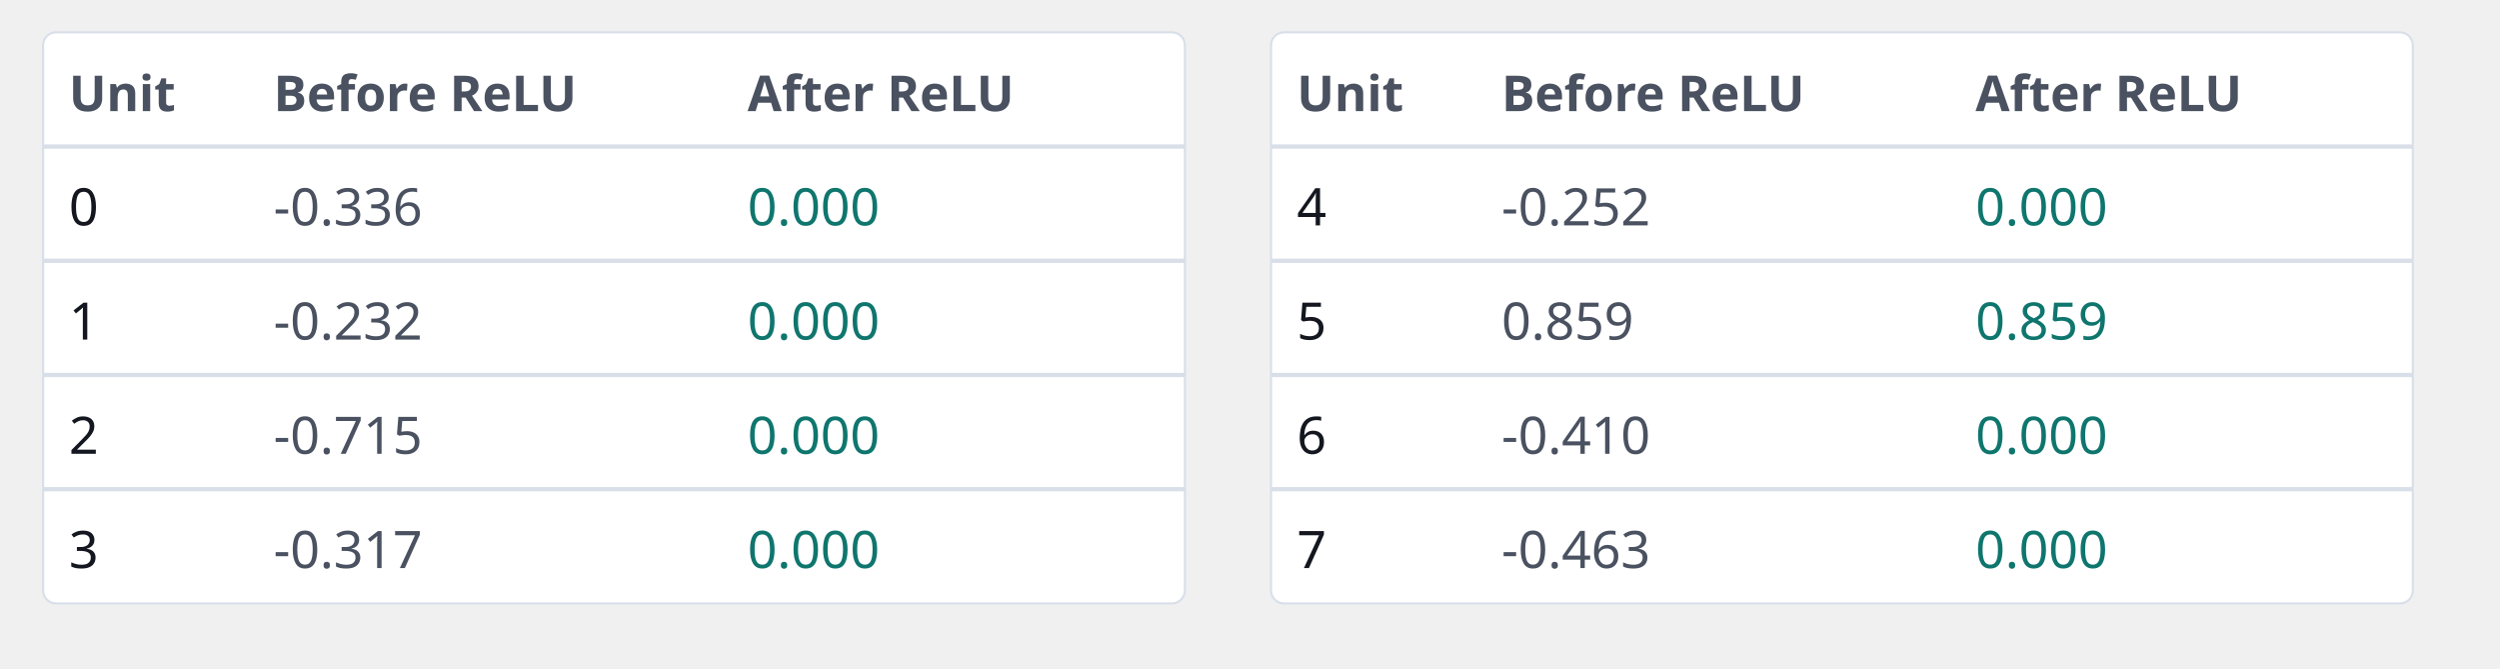
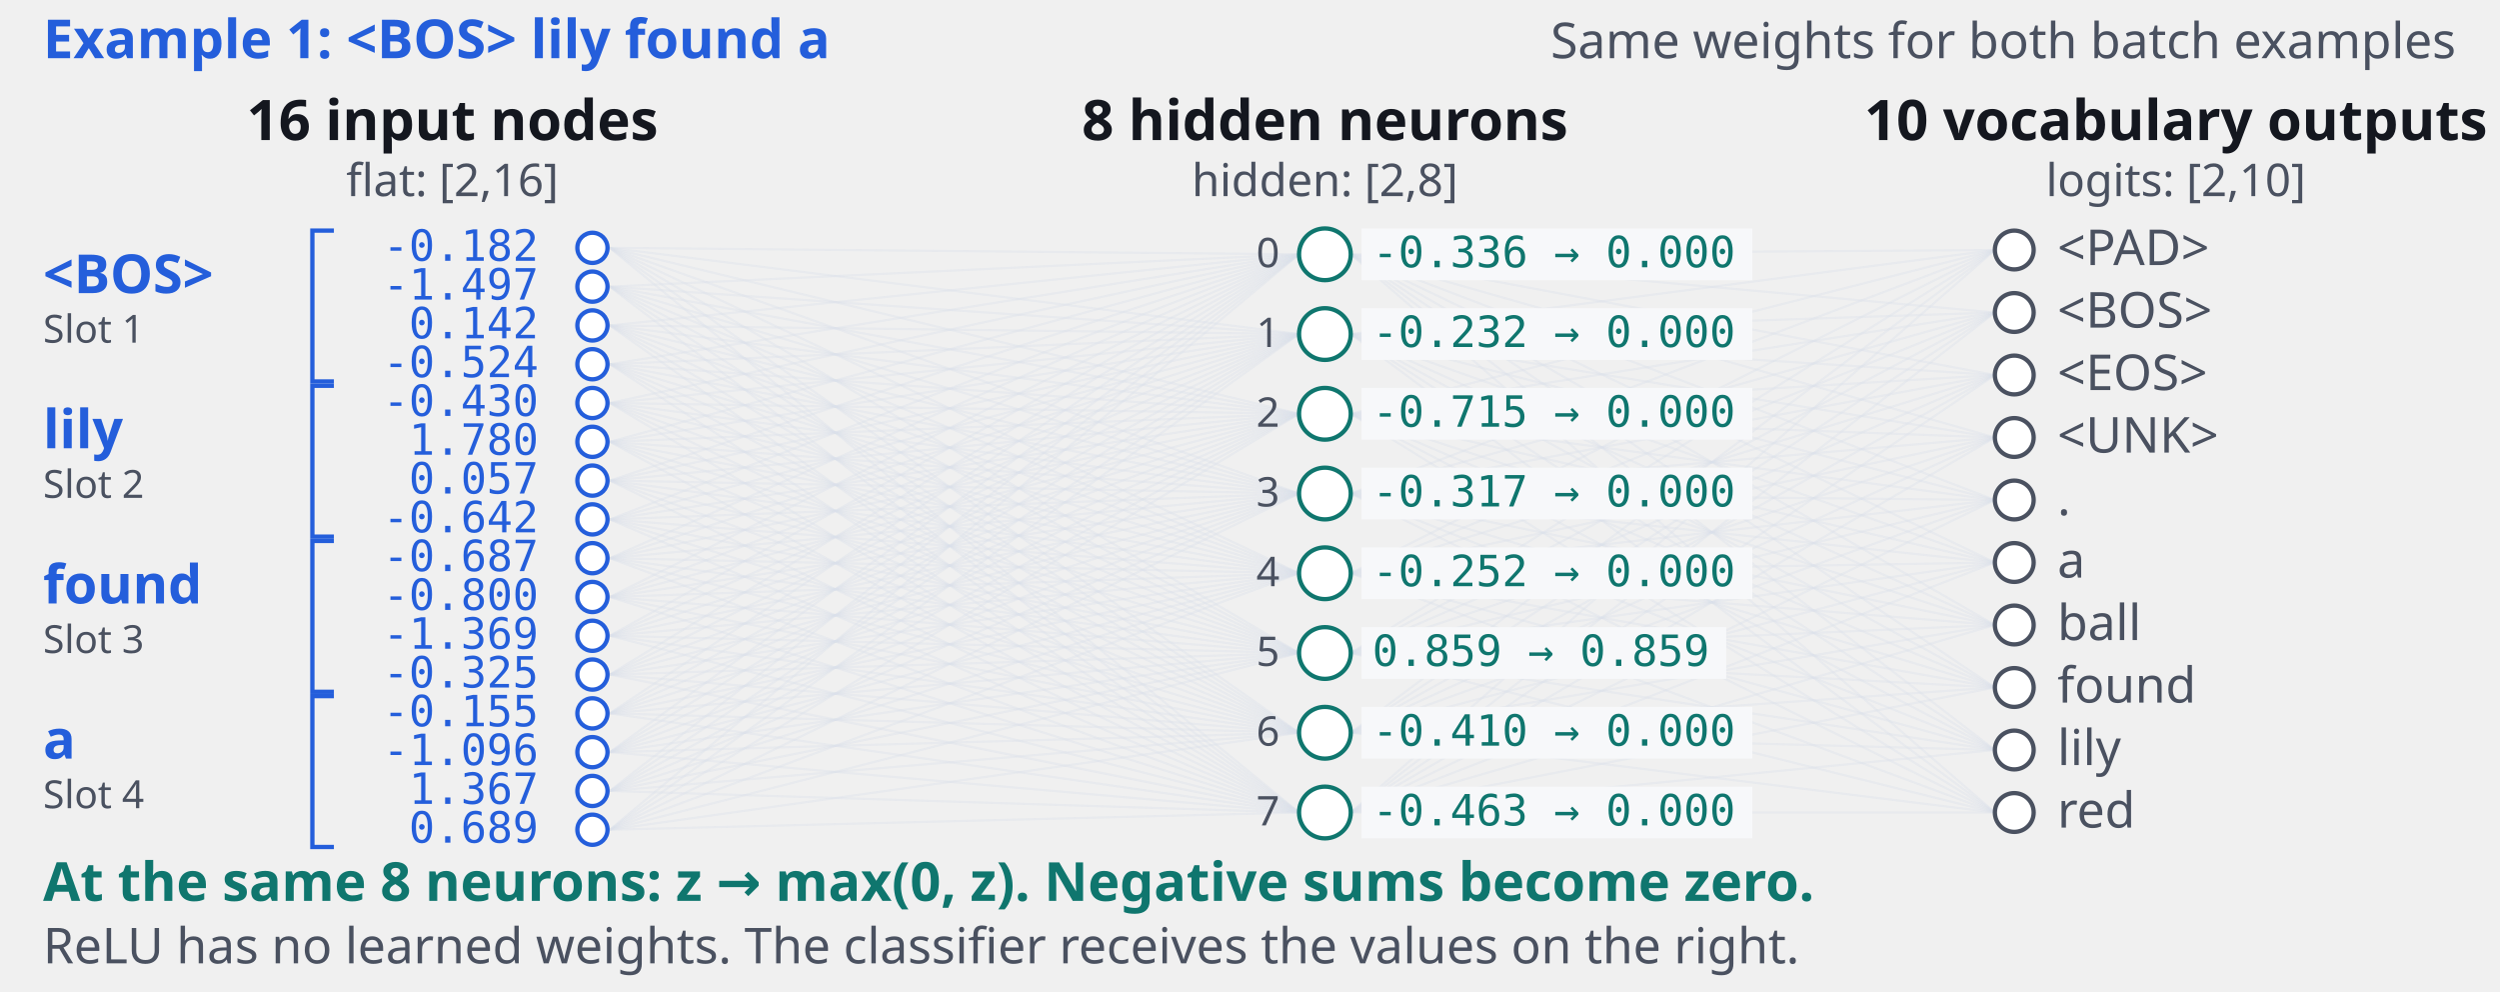
- <svg xmlns="http://www.w3.org/2000/svg" viewBox="0 0 1160 310" role="img" aria-label="ReLU keeps positive activations" style="font-family:Avenir Next,Segoe UI,sans-serif;background:#F7F8FA">
-   <rect x="20" y="15" width="530" height="265" rx="6" fill="#fff" stroke="#D9DFE9" />
-   <text x="32" y="51.57" fill="#4A5160" font-size="23" font-weight="600" text-anchor="start">Unit</text>
-   <text x="127" y="51.57" fill="#4A5160" font-size="23" font-weight="600" text-anchor="start">Before ReLU</text>
-   <text x="347" y="51.57" fill="#4A5160" font-size="23" font-weight="600" text-anchor="start">After ReLU</text>
-   <path d="M20 68 L550 68" fill="none" stroke="#D9DFE9" stroke-width="2" />
-   <text x="32" y="104.57" fill="#14171F" font-size="24" font-weight="500" text-anchor="start">0</text>
-   <text x="127" y="104.57" fill="#4A5160" font-size="24" font-weight="500" text-anchor="start">-0.336</text>
-   <text x="347" y="104.57" fill="#0F766E" font-size="24" font-weight="500" text-anchor="start">0.000</text>
-   <path d="M20 121 L550 121" fill="none" stroke="#D9DFE9" stroke-width="2" />
-   <text x="32" y="157.57" fill="#14171F" font-size="24" font-weight="500" text-anchor="start">1</text>
-   <text x="127" y="157.57" fill="#4A5160" font-size="24" font-weight="500" text-anchor="start">-0.232</text>
-   <text x="347" y="157.57" fill="#0F766E" font-size="24" font-weight="500" text-anchor="start">0.000</text>
-   <path d="M20 174 L550 174" fill="none" stroke="#D9DFE9" stroke-width="2" />
-   <text x="32" y="210.57" fill="#14171F" font-size="24" font-weight="500" text-anchor="start">2</text>
-   <text x="127" y="210.57" fill="#4A5160" font-size="24" font-weight="500" text-anchor="start">-0.715</text>
-   <text x="347" y="210.57" fill="#0F766E" font-size="24" font-weight="500" text-anchor="start">0.000</text>
-   <path d="M20 227 L550 227" fill="none" stroke="#D9DFE9" stroke-width="2" />
-   <text x="32" y="263.57" fill="#14171F" font-size="24" font-weight="500" text-anchor="start">3</text>
-   <text x="127" y="263.57" fill="#4A5160" font-size="24" font-weight="500" text-anchor="start">-0.317</text>
-   <text x="347" y="263.57" fill="#0F766E" font-size="24" font-weight="500" text-anchor="start">0.000</text>
-   <rect x="590" y="15" width="530" height="265" rx="6" fill="#fff" stroke="#D9DFE9" />
-   <text x="602" y="51.57" fill="#4A5160" font-size="23" font-weight="600" text-anchor="start">Unit</text>
-   <text x="697" y="51.57" fill="#4A5160" font-size="23" font-weight="600" text-anchor="start">Before ReLU</text>
-   <text x="917" y="51.57" fill="#4A5160" font-size="23" font-weight="600" text-anchor="start">After ReLU</text>
-   <path d="M590 68 L1120 68" fill="none" stroke="#D9DFE9" stroke-width="2" />
-   <text x="602" y="104.57" fill="#14171F" font-size="24" font-weight="500" text-anchor="start">4</text>
-   <text x="697" y="104.57" fill="#4A5160" font-size="24" font-weight="500" text-anchor="start">-0.252</text>
-   <text x="917" y="104.57" fill="#0F766E" font-size="24" font-weight="500" text-anchor="start">0.000</text>
-   <path d="M590 121 L1120 121" fill="none" stroke="#D9DFE9" stroke-width="2" />
-   <text x="602" y="157.57" fill="#14171F" font-size="24" font-weight="500" text-anchor="start">5</text>
-   <text x="697" y="157.57" fill="#4A5160" font-size="24" font-weight="500" text-anchor="start">0.859</text>
-   <text x="917" y="157.57" fill="#0F766E" font-size="24" font-weight="500" text-anchor="start">0.859</text>
-   <path d="M590 174 L1120 174" fill="none" stroke="#D9DFE9" stroke-width="2" />
-   <text x="602" y="210.57" fill="#14171F" font-size="24" font-weight="500" text-anchor="start">6</text>
-   <text x="697" y="210.57" fill="#4A5160" font-size="24" font-weight="500" text-anchor="start">-0.410</text>
-   <text x="917" y="210.57" fill="#0F766E" font-size="24" font-weight="500" text-anchor="start">0.000</text>
-   <path d="M590 227 L1120 227" fill="none" stroke="#D9DFE9" stroke-width="2" />
-   <text x="602" y="263.57" fill="#14171F" font-size="24" font-weight="500" text-anchor="start">7</text>
-   <text x="697" y="263.57" fill="#4A5160" font-size="24" font-weight="500" text-anchor="start">-0.463</text>
-   <text x="917" y="263.57" fill="#0F766E" font-size="24" font-weight="500" text-anchor="start">0.000</text>
+ <svg xmlns="http://www.w3.org/2000/svg" viewBox="0 0 1160 460" role="img" data-mlp-network="relu" data-example="1" aria-label="ReLU keeps positive activations" style="font-family:Avenir Next,Segoe UI,sans-serif;background:#F7F8FA">
+   <text x="20" y="27" fill="#245EDB" font-size="25" font-weight="600" text-anchor="start">Example 1: &lt;BOS&gt; lily found a</text>
+   <text x="1140" y="27" fill="#4A5160" font-size="23" font-weight="500" text-anchor="end">Same weights for both batch examples</text>
+   <text x="210" y="65" fill="#14171F" font-size="26" font-weight="600" text-anchor="middle">16 input nodes</text>
+   <text x="210" y="91" fill="#4A5160" font-size="21" font-weight="500" text-anchor="middle">flat: [2,16]</text>
+   <text x="615" y="65" fill="#14171F" font-size="26" font-weight="600" text-anchor="middle">8 hidden neurons</text>
+   <text x="615" y="91" fill="#4A5160" font-size="21" font-weight="500" text-anchor="middle">hidden: [2,8]</text>
+   <text x="1010" y="65" fill="#14171F" font-size="26" font-weight="600" text-anchor="middle">10 vocabulary outputs</text>
+   <text x="1010" y="91" fill="#4A5160" font-size="21" font-weight="500" text-anchor="middle">logits: [2,10]</text>
+   <line class="network-edge" data-matrix="W1" data-input="0" data-hidden="0" x1="283" y1="115" x2="603" y2="118" stroke="#D9DFE9" stroke-width="1" opacity="0.38" />
+   <line class="network-edge" data-matrix="W1" data-input="0" data-hidden="1" x1="283" y1="115" x2="603" y2="155" stroke="#D9DFE9" stroke-width="1" opacity="0.38" />
+   <line class="network-edge" data-matrix="W1" data-input="0" data-hidden="2" x1="283" y1="115" x2="603" y2="192" stroke="#D9DFE9" stroke-width="1" opacity="0.38" />
+   <line class="network-edge" data-matrix="W1" data-input="0" data-hidden="3" x1="283" y1="115" x2="603" y2="229" stroke="#D9DFE9" stroke-width="1" opacity="0.38" />
+   <line class="network-edge" data-matrix="W1" data-input="0" data-hidden="4" x1="283" y1="115" x2="603" y2="266" stroke="#D9DFE9" stroke-width="1" opacity="0.38" />
+   <line class="network-edge" data-matrix="W1" data-input="0" data-hidden="5" x1="283" y1="115" x2="603" y2="303" stroke="#D9DFE9" stroke-width="1" opacity="0.38" />
+   <line class="network-edge" data-matrix="W1" data-input="0" data-hidden="6" x1="283" y1="115" x2="603" y2="340" stroke="#D9DFE9" stroke-width="1" opacity="0.38" />
+   <line class="network-edge" data-matrix="W1" data-input="0" data-hidden="7" x1="283" y1="115" x2="603" y2="377" stroke="#D9DFE9" stroke-width="1" opacity="0.38" />
+   <line class="network-edge" data-matrix="W1" data-input="1" data-hidden="0" x1="283" y1="133" x2="603" y2="118" stroke="#D9DFE9" stroke-width="1" opacity="0.38" />
+   <line class="network-edge" data-matrix="W1" data-input="1" data-hidden="1" x1="283" y1="133" x2="603" y2="155" stroke="#D9DFE9" stroke-width="1" opacity="0.38" />
+   <line class="network-edge" data-matrix="W1" data-input="1" data-hidden="2" x1="283" y1="133" x2="603" y2="192" stroke="#D9DFE9" stroke-width="1" opacity="0.38" />
+   <line class="network-edge" data-matrix="W1" data-input="1" data-hidden="3" x1="283" y1="133" x2="603" y2="229" stroke="#D9DFE9" stroke-width="1" opacity="0.38" />
+   <line class="network-edge" data-matrix="W1" data-input="1" data-hidden="4" x1="283" y1="133" x2="603" y2="266" stroke="#D9DFE9" stroke-width="1" opacity="0.38" />
+   <line class="network-edge" data-matrix="W1" data-input="1" data-hidden="5" x1="283" y1="133" x2="603" y2="303" stroke="#D9DFE9" stroke-width="1" opacity="0.38" />
+   <line class="network-edge" data-matrix="W1" data-input="1" data-hidden="6" x1="283" y1="133" x2="603" y2="340" stroke="#D9DFE9" stroke-width="1" opacity="0.38" />
+   <line class="network-edge" data-matrix="W1" data-input="1" data-hidden="7" x1="283" y1="133" x2="603" y2="377" stroke="#D9DFE9" stroke-width="1" opacity="0.38" />
+   <line class="network-edge" data-matrix="W1" data-input="2" data-hidden="0" x1="283" y1="151" x2="603" y2="118" stroke="#D9DFE9" stroke-width="1" opacity="0.38" />
+   <line class="network-edge" data-matrix="W1" data-input="2" data-hidden="1" x1="283" y1="151" x2="603" y2="155" stroke="#D9DFE9" stroke-width="1" opacity="0.38" />
+   <line class="network-edge" data-matrix="W1" data-input="2" data-hidden="2" x1="283" y1="151" x2="603" y2="192" stroke="#D9DFE9" stroke-width="1" opacity="0.38" />
+   <line class="network-edge" data-matrix="W1" data-input="2" data-hidden="3" x1="283" y1="151" x2="603" y2="229" stroke="#D9DFE9" stroke-width="1" opacity="0.38" />
+   <line class="network-edge" data-matrix="W1" data-input="2" data-hidden="4" x1="283" y1="151" x2="603" y2="266" stroke="#D9DFE9" stroke-width="1" opacity="0.38" />
+   <line class="network-edge" data-matrix="W1" data-input="2" data-hidden="5" x1="283" y1="151" x2="603" y2="303" stroke="#D9DFE9" stroke-width="1" opacity="0.38" />
+   <line class="network-edge" data-matrix="W1" data-input="2" data-hidden="6" x1="283" y1="151" x2="603" y2="340" stroke="#D9DFE9" stroke-width="1" opacity="0.38" />
+   <line class="network-edge" data-matrix="W1" data-input="2" data-hidden="7" x1="283" y1="151" x2="603" y2="377" stroke="#D9DFE9" stroke-width="1" opacity="0.38" />
+   <line class="network-edge" data-matrix="W1" data-input="3" data-hidden="0" x1="283" y1="169" x2="603" y2="118" stroke="#D9DFE9" stroke-width="1" opacity="0.38" />
+   <line class="network-edge" data-matrix="W1" data-input="3" data-hidden="1" x1="283" y1="169" x2="603" y2="155" stroke="#D9DFE9" stroke-width="1" opacity="0.38" />
+   <line class="network-edge" data-matrix="W1" data-input="3" data-hidden="2" x1="283" y1="169" x2="603" y2="192" stroke="#D9DFE9" stroke-width="1" opacity="0.38" />
+   <line class="network-edge" data-matrix="W1" data-input="3" data-hidden="3" x1="283" y1="169" x2="603" y2="229" stroke="#D9DFE9" stroke-width="1" opacity="0.38" />
+   <line class="network-edge" data-matrix="W1" data-input="3" data-hidden="4" x1="283" y1="169" x2="603" y2="266" stroke="#D9DFE9" stroke-width="1" opacity="0.38" />
+   <line class="network-edge" data-matrix="W1" data-input="3" data-hidden="5" x1="283" y1="169" x2="603" y2="303" stroke="#D9DFE9" stroke-width="1" opacity="0.38" />
+   <line class="network-edge" data-matrix="W1" data-input="3" data-hidden="6" x1="283" y1="169" x2="603" y2="340" stroke="#D9DFE9" stroke-width="1" opacity="0.38" />
+   <line class="network-edge" data-matrix="W1" data-input="3" data-hidden="7" x1="283" y1="169" x2="603" y2="377" stroke="#D9DFE9" stroke-width="1" opacity="0.38" />
+   <line class="network-edge" data-matrix="W1" data-input="4" data-hidden="0" x1="283" y1="187" x2="603" y2="118" stroke="#D9DFE9" stroke-width="1" opacity="0.38" />
+   <line class="network-edge" data-matrix="W1" data-input="4" data-hidden="1" x1="283" y1="187" x2="603" y2="155" stroke="#D9DFE9" stroke-width="1" opacity="0.38" />
+   <line class="network-edge" data-matrix="W1" data-input="4" data-hidden="2" x1="283" y1="187" x2="603" y2="192" stroke="#D9DFE9" stroke-width="1" opacity="0.38" />
+   <line class="network-edge" data-matrix="W1" data-input="4" data-hidden="3" x1="283" y1="187" x2="603" y2="229" stroke="#D9DFE9" stroke-width="1" opacity="0.38" />
+   <line class="network-edge" data-matrix="W1" data-input="4" data-hidden="4" x1="283" y1="187" x2="603" y2="266" stroke="#D9DFE9" stroke-width="1" opacity="0.38" />
+   <line class="network-edge" data-matrix="W1" data-input="4" data-hidden="5" x1="283" y1="187" x2="603" y2="303" stroke="#D9DFE9" stroke-width="1" opacity="0.38" />
+   <line class="network-edge" data-matrix="W1" data-input="4" data-hidden="6" x1="283" y1="187" x2="603" y2="340" stroke="#D9DFE9" stroke-width="1" opacity="0.38" />
+   <line class="network-edge" data-matrix="W1" data-input="4" data-hidden="7" x1="283" y1="187" x2="603" y2="377" stroke="#D9DFE9" stroke-width="1" opacity="0.38" />
+   <line class="network-edge" data-matrix="W1" data-input="5" data-hidden="0" x1="283" y1="205" x2="603" y2="118" stroke="#D9DFE9" stroke-width="1" opacity="0.38" />
+   <line class="network-edge" data-matrix="W1" data-input="5" data-hidden="1" x1="283" y1="205" x2="603" y2="155" stroke="#D9DFE9" stroke-width="1" opacity="0.38" />
+   <line class="network-edge" data-matrix="W1" data-input="5" data-hidden="2" x1="283" y1="205" x2="603" y2="192" stroke="#D9DFE9" stroke-width="1" opacity="0.38" />
+   <line class="network-edge" data-matrix="W1" data-input="5" data-hidden="3" x1="283" y1="205" x2="603" y2="229" stroke="#D9DFE9" stroke-width="1" opacity="0.38" />
+   <line class="network-edge" data-matrix="W1" data-input="5" data-hidden="4" x1="283" y1="205" x2="603" y2="266" stroke="#D9DFE9" stroke-width="1" opacity="0.38" />
+   <line class="network-edge" data-matrix="W1" data-input="5" data-hidden="5" x1="283" y1="205" x2="603" y2="303" stroke="#D9DFE9" stroke-width="1" opacity="0.38" />
+   <line class="network-edge" data-matrix="W1" data-input="5" data-hidden="6" x1="283" y1="205" x2="603" y2="340" stroke="#D9DFE9" stroke-width="1" opacity="0.38" />
+   <line class="network-edge" data-matrix="W1" data-input="5" data-hidden="7" x1="283" y1="205" x2="603" y2="377" stroke="#D9DFE9" stroke-width="1" opacity="0.38" />
+   <line class="network-edge" data-matrix="W1" data-input="6" data-hidden="0" x1="283" y1="223" x2="603" y2="118" stroke="#D9DFE9" stroke-width="1" opacity="0.38" />
+   <line class="network-edge" data-matrix="W1" data-input="6" data-hidden="1" x1="283" y1="223" x2="603" y2="155" stroke="#D9DFE9" stroke-width="1" opacity="0.38" />
+   <line class="network-edge" data-matrix="W1" data-input="6" data-hidden="2" x1="283" y1="223" x2="603" y2="192" stroke="#D9DFE9" stroke-width="1" opacity="0.38" />
+   <line class="network-edge" data-matrix="W1" data-input="6" data-hidden="3" x1="283" y1="223" x2="603" y2="229" stroke="#D9DFE9" stroke-width="1" opacity="0.38" />
+   <line class="network-edge" data-matrix="W1" data-input="6" data-hidden="4" x1="283" y1="223" x2="603" y2="266" stroke="#D9DFE9" stroke-width="1" opacity="0.38" />
+   <line class="network-edge" data-matrix="W1" data-input="6" data-hidden="5" x1="283" y1="223" x2="603" y2="303" stroke="#D9DFE9" stroke-width="1" opacity="0.38" />
+   <line class="network-edge" data-matrix="W1" data-input="6" data-hidden="6" x1="283" y1="223" x2="603" y2="340" stroke="#D9DFE9" stroke-width="1" opacity="0.38" />
+   <line class="network-edge" data-matrix="W1" data-input="6" data-hidden="7" x1="283" y1="223" x2="603" y2="377" stroke="#D9DFE9" stroke-width="1" opacity="0.38" />
+   <line class="network-edge" data-matrix="W1" data-input="7" data-hidden="0" x1="283" y1="241" x2="603" y2="118" stroke="#D9DFE9" stroke-width="1" opacity="0.38" />
+   <line class="network-edge" data-matrix="W1" data-input="7" data-hidden="1" x1="283" y1="241" x2="603" y2="155" stroke="#D9DFE9" stroke-width="1" opacity="0.38" />
+   <line class="network-edge" data-matrix="W1" data-input="7" data-hidden="2" x1="283" y1="241" x2="603" y2="192" stroke="#D9DFE9" stroke-width="1" opacity="0.38" />
+   <line class="network-edge" data-matrix="W1" data-input="7" data-hidden="3" x1="283" y1="241" x2="603" y2="229" stroke="#D9DFE9" stroke-width="1" opacity="0.38" />
+   <line class="network-edge" data-matrix="W1" data-input="7" data-hidden="4" x1="283" y1="241" x2="603" y2="266" stroke="#D9DFE9" stroke-width="1" opacity="0.38" />
+   <line class="network-edge" data-matrix="W1" data-input="7" data-hidden="5" x1="283" y1="241" x2="603" y2="303" stroke="#D9DFE9" stroke-width="1" opacity="0.38" />
+   <line class="network-edge" data-matrix="W1" data-input="7" data-hidden="6" x1="283" y1="241" x2="603" y2="340" stroke="#D9DFE9" stroke-width="1" opacity="0.38" />
+   <line class="network-edge" data-matrix="W1" data-input="7" data-hidden="7" x1="283" y1="241" x2="603" y2="377" stroke="#D9DFE9" stroke-width="1" opacity="0.38" />
+   <line class="network-edge" data-matrix="W1" data-input="8" data-hidden="0" x1="283" y1="259" x2="603" y2="118" stroke="#D9DFE9" stroke-width="1" opacity="0.38" />
+   <line class="network-edge" data-matrix="W1" data-input="8" data-hidden="1" x1="283" y1="259" x2="603" y2="155" stroke="#D9DFE9" stroke-width="1" opacity="0.38" />
+   <line class="network-edge" data-matrix="W1" data-input="8" data-hidden="2" x1="283" y1="259" x2="603" y2="192" stroke="#D9DFE9" stroke-width="1" opacity="0.38" />
+   <line class="network-edge" data-matrix="W1" data-input="8" data-hidden="3" x1="283" y1="259" x2="603" y2="229" stroke="#D9DFE9" stroke-width="1" opacity="0.38" />
+   <line class="network-edge" data-matrix="W1" data-input="8" data-hidden="4" x1="283" y1="259" x2="603" y2="266" stroke="#D9DFE9" stroke-width="1" opacity="0.38" />
+   <line class="network-edge" data-matrix="W1" data-input="8" data-hidden="5" x1="283" y1="259" x2="603" y2="303" stroke="#D9DFE9" stroke-width="1" opacity="0.38" />
+   <line class="network-edge" data-matrix="W1" data-input="8" data-hidden="6" x1="283" y1="259" x2="603" y2="340" stroke="#D9DFE9" stroke-width="1" opacity="0.38" />
+   <line class="network-edge" data-matrix="W1" data-input="8" data-hidden="7" x1="283" y1="259" x2="603" y2="377" stroke="#D9DFE9" stroke-width="1" opacity="0.38" />
+   <line class="network-edge" data-matrix="W1" data-input="9" data-hidden="0" x1="283" y1="277" x2="603" y2="118" stroke="#D9DFE9" stroke-width="1" opacity="0.38" />
+   <line class="network-edge" data-matrix="W1" data-input="9" data-hidden="1" x1="283" y1="277" x2="603" y2="155" stroke="#D9DFE9" stroke-width="1" opacity="0.38" />
+   <line class="network-edge" data-matrix="W1" data-input="9" data-hidden="2" x1="283" y1="277" x2="603" y2="192" stroke="#D9DFE9" stroke-width="1" opacity="0.38" />
+   <line class="network-edge" data-matrix="W1" data-input="9" data-hidden="3" x1="283" y1="277" x2="603" y2="229" stroke="#D9DFE9" stroke-width="1" opacity="0.38" />
+   <line class="network-edge" data-matrix="W1" data-input="9" data-hidden="4" x1="283" y1="277" x2="603" y2="266" stroke="#D9DFE9" stroke-width="1" opacity="0.38" />
+   <line class="network-edge" data-matrix="W1" data-input="9" data-hidden="5" x1="283" y1="277" x2="603" y2="303" stroke="#D9DFE9" stroke-width="1" opacity="0.38" />
+   <line class="network-edge" data-matrix="W1" data-input="9" data-hidden="6" x1="283" y1="277" x2="603" y2="340" stroke="#D9DFE9" stroke-width="1" opacity="0.38" />
+   <line class="network-edge" data-matrix="W1" data-input="9" data-hidden="7" x1="283" y1="277" x2="603" y2="377" stroke="#D9DFE9" stroke-width="1" opacity="0.38" />
+   <line class="network-edge" data-matrix="W1" data-input="10" data-hidden="0" x1="283" y1="295" x2="603" y2="118" stroke="#D9DFE9" stroke-width="1" opacity="0.38" />
+   <line class="network-edge" data-matrix="W1" data-input="10" data-hidden="1" x1="283" y1="295" x2="603" y2="155" stroke="#D9DFE9" stroke-width="1" opacity="0.38" />
+   <line class="network-edge" data-matrix="W1" data-input="10" data-hidden="2" x1="283" y1="295" x2="603" y2="192" stroke="#D9DFE9" stroke-width="1" opacity="0.38" />
+   <line class="network-edge" data-matrix="W1" data-input="10" data-hidden="3" x1="283" y1="295" x2="603" y2="229" stroke="#D9DFE9" stroke-width="1" opacity="0.38" />
+   <line class="network-edge" data-matrix="W1" data-input="10" data-hidden="4" x1="283" y1="295" x2="603" y2="266" stroke="#D9DFE9" stroke-width="1" opacity="0.38" />
+   <line class="network-edge" data-matrix="W1" data-input="10" data-hidden="5" x1="283" y1="295" x2="603" y2="303" stroke="#D9DFE9" stroke-width="1" opacity="0.38" />
+   <line class="network-edge" data-matrix="W1" data-input="10" data-hidden="6" x1="283" y1="295" x2="603" y2="340" stroke="#D9DFE9" stroke-width="1" opacity="0.38" />
+   <line class="network-edge" data-matrix="W1" data-input="10" data-hidden="7" x1="283" y1="295" x2="603" y2="377" stroke="#D9DFE9" stroke-width="1" opacity="0.38" />
+   <line class="network-edge" data-matrix="W1" data-input="11" data-hidden="0" x1="283" y1="313" x2="603" y2="118" stroke="#D9DFE9" stroke-width="1" opacity="0.38" />
+   <line class="network-edge" data-matrix="W1" data-input="11" data-hidden="1" x1="283" y1="313" x2="603" y2="155" stroke="#D9DFE9" stroke-width="1" opacity="0.38" />
+   <line class="network-edge" data-matrix="W1" data-input="11" data-hidden="2" x1="283" y1="313" x2="603" y2="192" stroke="#D9DFE9" stroke-width="1" opacity="0.38" />
+   <line class="network-edge" data-matrix="W1" data-input="11" data-hidden="3" x1="283" y1="313" x2="603" y2="229" stroke="#D9DFE9" stroke-width="1" opacity="0.38" />
+   <line class="network-edge" data-matrix="W1" data-input="11" data-hidden="4" x1="283" y1="313" x2="603" y2="266" stroke="#D9DFE9" stroke-width="1" opacity="0.38" />
+   <line class="network-edge" data-matrix="W1" data-input="11" data-hidden="5" x1="283" y1="313" x2="603" y2="303" stroke="#D9DFE9" stroke-width="1" opacity="0.38" />
+   <line class="network-edge" data-matrix="W1" data-input="11" data-hidden="6" x1="283" y1="313" x2="603" y2="340" stroke="#D9DFE9" stroke-width="1" opacity="0.38" />
+   <line class="network-edge" data-matrix="W1" data-input="11" data-hidden="7" x1="283" y1="313" x2="603" y2="377" stroke="#D9DFE9" stroke-width="1" opacity="0.38" />
+   <line class="network-edge" data-matrix="W1" data-input="12" data-hidden="0" x1="283" y1="331" x2="603" y2="118" stroke="#D9DFE9" stroke-width="1" opacity="0.38" />
+   <line class="network-edge" data-matrix="W1" data-input="12" data-hidden="1" x1="283" y1="331" x2="603" y2="155" stroke="#D9DFE9" stroke-width="1" opacity="0.38" />
+   <line class="network-edge" data-matrix="W1" data-input="12" data-hidden="2" x1="283" y1="331" x2="603" y2="192" stroke="#D9DFE9" stroke-width="1" opacity="0.38" />
+   <line class="network-edge" data-matrix="W1" data-input="12" data-hidden="3" x1="283" y1="331" x2="603" y2="229" stroke="#D9DFE9" stroke-width="1" opacity="0.38" />
+   <line class="network-edge" data-matrix="W1" data-input="12" data-hidden="4" x1="283" y1="331" x2="603" y2="266" stroke="#D9DFE9" stroke-width="1" opacity="0.38" />
+   <line class="network-edge" data-matrix="W1" data-input="12" data-hidden="5" x1="283" y1="331" x2="603" y2="303" stroke="#D9DFE9" stroke-width="1" opacity="0.38" />
+   <line class="network-edge" data-matrix="W1" data-input="12" data-hidden="6" x1="283" y1="331" x2="603" y2="340" stroke="#D9DFE9" stroke-width="1" opacity="0.38" />
+   <line class="network-edge" data-matrix="W1" data-input="12" data-hidden="7" x1="283" y1="331" x2="603" y2="377" stroke="#D9DFE9" stroke-width="1" opacity="0.38" />
+   <line class="network-edge" data-matrix="W1" data-input="13" data-hidden="0" x1="283" y1="349" x2="603" y2="118" stroke="#D9DFE9" stroke-width="1" opacity="0.38" />
+   <line class="network-edge" data-matrix="W1" data-input="13" data-hidden="1" x1="283" y1="349" x2="603" y2="155" stroke="#D9DFE9" stroke-width="1" opacity="0.38" />
+   <line class="network-edge" data-matrix="W1" data-input="13" data-hidden="2" x1="283" y1="349" x2="603" y2="192" stroke="#D9DFE9" stroke-width="1" opacity="0.38" />
+   <line class="network-edge" data-matrix="W1" data-input="13" data-hidden="3" x1="283" y1="349" x2="603" y2="229" stroke="#D9DFE9" stroke-width="1" opacity="0.38" />
+   <line class="network-edge" data-matrix="W1" data-input="13" data-hidden="4" x1="283" y1="349" x2="603" y2="266" stroke="#D9DFE9" stroke-width="1" opacity="0.38" />
+   <line class="network-edge" data-matrix="W1" data-input="13" data-hidden="5" x1="283" y1="349" x2="603" y2="303" stroke="#D9DFE9" stroke-width="1" opacity="0.38" />
+   <line class="network-edge" data-matrix="W1" data-input="13" data-hidden="6" x1="283" y1="349" x2="603" y2="340" stroke="#D9DFE9" stroke-width="1" opacity="0.38" />
+   <line class="network-edge" data-matrix="W1" data-input="13" data-hidden="7" x1="283" y1="349" x2="603" y2="377" stroke="#D9DFE9" stroke-width="1" opacity="0.38" />
+   <line class="network-edge" data-matrix="W1" data-input="14" data-hidden="0" x1="283" y1="367" x2="603" y2="118" stroke="#D9DFE9" stroke-width="1" opacity="0.38" />
+   <line class="network-edge" data-matrix="W1" data-input="14" data-hidden="1" x1="283" y1="367" x2="603" y2="155" stroke="#D9DFE9" stroke-width="1" opacity="0.38" />
+   <line class="network-edge" data-matrix="W1" data-input="14" data-hidden="2" x1="283" y1="367" x2="603" y2="192" stroke="#D9DFE9" stroke-width="1" opacity="0.38" />
+   <line class="network-edge" data-matrix="W1" data-input="14" data-hidden="3" x1="283" y1="367" x2="603" y2="229" stroke="#D9DFE9" stroke-width="1" opacity="0.38" />
+   <line class="network-edge" data-matrix="W1" data-input="14" data-hidden="4" x1="283" y1="367" x2="603" y2="266" stroke="#D9DFE9" stroke-width="1" opacity="0.38" />
+   <line class="network-edge" data-matrix="W1" data-input="14" data-hidden="5" x1="283" y1="367" x2="603" y2="303" stroke="#D9DFE9" stroke-width="1" opacity="0.38" />
+   <line class="network-edge" data-matrix="W1" data-input="14" data-hidden="6" x1="283" y1="367" x2="603" y2="340" stroke="#D9DFE9" stroke-width="1" opacity="0.38" />
+   <line class="network-edge" data-matrix="W1" data-input="14" data-hidden="7" x1="283" y1="367" x2="603" y2="377" stroke="#D9DFE9" stroke-width="1" opacity="0.38" />
+   <line class="network-edge" data-matrix="W1" data-input="15" data-hidden="0" x1="283" y1="385" x2="603" y2="118" stroke="#D9DFE9" stroke-width="1" opacity="0.38" />
+   <line class="network-edge" data-matrix="W1" data-input="15" data-hidden="1" x1="283" y1="385" x2="603" y2="155" stroke="#D9DFE9" stroke-width="1" opacity="0.38" />
+   <line class="network-edge" data-matrix="W1" data-input="15" data-hidden="2" x1="283" y1="385" x2="603" y2="192" stroke="#D9DFE9" stroke-width="1" opacity="0.38" />
+   <line class="network-edge" data-matrix="W1" data-input="15" data-hidden="3" x1="283" y1="385" x2="603" y2="229" stroke="#D9DFE9" stroke-width="1" opacity="0.38" />
+   <line class="network-edge" data-matrix="W1" data-input="15" data-hidden="4" x1="283" y1="385" x2="603" y2="266" stroke="#D9DFE9" stroke-width="1" opacity="0.38" />
+   <line class="network-edge" data-matrix="W1" data-input="15" data-hidden="5" x1="283" y1="385" x2="603" y2="303" stroke="#D9DFE9" stroke-width="1" opacity="0.38" />
+   <line class="network-edge" data-matrix="W1" data-input="15" data-hidden="6" x1="283" y1="385" x2="603" y2="340" stroke="#D9DFE9" stroke-width="1" opacity="0.38" />
+   <line class="network-edge" data-matrix="W1" data-input="15" data-hidden="7" x1="283" y1="385" x2="603" y2="377" stroke="#D9DFE9" stroke-width="1" opacity="0.38" />
+   <line class="network-edge" data-matrix="W2" data-hidden="0" data-output="0" x1="627" y1="118" x2="926" y2="116" stroke="#D9DFE9" stroke-width="1" opacity="0.38" />
+   <line class="network-edge" data-matrix="W2" data-hidden="0" data-output="1" x1="627" y1="118" x2="926" y2="145" stroke="#D9DFE9" stroke-width="1" opacity="0.38" />
+   <line class="network-edge" data-matrix="W2" data-hidden="0" data-output="2" x1="627" y1="118" x2="926" y2="174" stroke="#D9DFE9" stroke-width="1" opacity="0.38" />
+   <line class="network-edge" data-matrix="W2" data-hidden="0" data-output="3" x1="627" y1="118" x2="926" y2="203" stroke="#D9DFE9" stroke-width="1" opacity="0.38" />
+   <line class="network-edge" data-matrix="W2" data-hidden="0" data-output="4" x1="627" y1="118" x2="926" y2="232" stroke="#D9DFE9" stroke-width="1" opacity="0.38" />
+   <line class="network-edge" data-matrix="W2" data-hidden="0" data-output="5" x1="627" y1="118" x2="926" y2="261" stroke="#D9DFE9" stroke-width="1" opacity="0.38" />
+   <line class="network-edge" data-matrix="W2" data-hidden="0" data-output="6" x1="627" y1="118" x2="926" y2="290" stroke="#D9DFE9" stroke-width="1" opacity="0.38" />
+   <line class="network-edge" data-matrix="W2" data-hidden="0" data-output="7" x1="627" y1="118" x2="926" y2="319" stroke="#D9DFE9" stroke-width="1" opacity="0.38" />
+   <line class="network-edge" data-matrix="W2" data-hidden="0" data-output="8" x1="627" y1="118" x2="926" y2="348" stroke="#D9DFE9" stroke-width="1" opacity="0.38" />
+   <line class="network-edge" data-matrix="W2" data-hidden="0" data-output="9" x1="627" y1="118" x2="926" y2="377" stroke="#D9DFE9" stroke-width="1" opacity="0.38" />
+   <line class="network-edge" data-matrix="W2" data-hidden="1" data-output="0" x1="627" y1="155" x2="926" y2="116" stroke="#D9DFE9" stroke-width="1" opacity="0.38" />
+   <line class="network-edge" data-matrix="W2" data-hidden="1" data-output="1" x1="627" y1="155" x2="926" y2="145" stroke="#D9DFE9" stroke-width="1" opacity="0.38" />
+   <line class="network-edge" data-matrix="W2" data-hidden="1" data-output="2" x1="627" y1="155" x2="926" y2="174" stroke="#D9DFE9" stroke-width="1" opacity="0.38" />
+   <line class="network-edge" data-matrix="W2" data-hidden="1" data-output="3" x1="627" y1="155" x2="926" y2="203" stroke="#D9DFE9" stroke-width="1" opacity="0.38" />
+   <line class="network-edge" data-matrix="W2" data-hidden="1" data-output="4" x1="627" y1="155" x2="926" y2="232" stroke="#D9DFE9" stroke-width="1" opacity="0.38" />
+   <line class="network-edge" data-matrix="W2" data-hidden="1" data-output="5" x1="627" y1="155" x2="926" y2="261" stroke="#D9DFE9" stroke-width="1" opacity="0.38" />
+   <line class="network-edge" data-matrix="W2" data-hidden="1" data-output="6" x1="627" y1="155" x2="926" y2="290" stroke="#D9DFE9" stroke-width="1" opacity="0.38" />
+   <line class="network-edge" data-matrix="W2" data-hidden="1" data-output="7" x1="627" y1="155" x2="926" y2="319" stroke="#D9DFE9" stroke-width="1" opacity="0.38" />
+   <line class="network-edge" data-matrix="W2" data-hidden="1" data-output="8" x1="627" y1="155" x2="926" y2="348" stroke="#D9DFE9" stroke-width="1" opacity="0.38" />
+   <line class="network-edge" data-matrix="W2" data-hidden="1" data-output="9" x1="627" y1="155" x2="926" y2="377" stroke="#D9DFE9" stroke-width="1" opacity="0.38" />
+   <line class="network-edge" data-matrix="W2" data-hidden="2" data-output="0" x1="627" y1="192" x2="926" y2="116" stroke="#D9DFE9" stroke-width="1" opacity="0.38" />
+   <line class="network-edge" data-matrix="W2" data-hidden="2" data-output="1" x1="627" y1="192" x2="926" y2="145" stroke="#D9DFE9" stroke-width="1" opacity="0.38" />
+   <line class="network-edge" data-matrix="W2" data-hidden="2" data-output="2" x1="627" y1="192" x2="926" y2="174" stroke="#D9DFE9" stroke-width="1" opacity="0.38" />
+   <line class="network-edge" data-matrix="W2" data-hidden="2" data-output="3" x1="627" y1="192" x2="926" y2="203" stroke="#D9DFE9" stroke-width="1" opacity="0.38" />
+   <line class="network-edge" data-matrix="W2" data-hidden="2" data-output="4" x1="627" y1="192" x2="926" y2="232" stroke="#D9DFE9" stroke-width="1" opacity="0.38" />
+   <line class="network-edge" data-matrix="W2" data-hidden="2" data-output="5" x1="627" y1="192" x2="926" y2="261" stroke="#D9DFE9" stroke-width="1" opacity="0.38" />
+   <line class="network-edge" data-matrix="W2" data-hidden="2" data-output="6" x1="627" y1="192" x2="926" y2="290" stroke="#D9DFE9" stroke-width="1" opacity="0.38" />
+   <line class="network-edge" data-matrix="W2" data-hidden="2" data-output="7" x1="627" y1="192" x2="926" y2="319" stroke="#D9DFE9" stroke-width="1" opacity="0.38" />
+   <line class="network-edge" data-matrix="W2" data-hidden="2" data-output="8" x1="627" y1="192" x2="926" y2="348" stroke="#D9DFE9" stroke-width="1" opacity="0.38" />
+   <line class="network-edge" data-matrix="W2" data-hidden="2" data-output="9" x1="627" y1="192" x2="926" y2="377" stroke="#D9DFE9" stroke-width="1" opacity="0.38" />
+   <line class="network-edge" data-matrix="W2" data-hidden="3" data-output="0" x1="627" y1="229" x2="926" y2="116" stroke="#D9DFE9" stroke-width="1" opacity="0.38" />
+   <line class="network-edge" data-matrix="W2" data-hidden="3" data-output="1" x1="627" y1="229" x2="926" y2="145" stroke="#D9DFE9" stroke-width="1" opacity="0.38" />
+   <line class="network-edge" data-matrix="W2" data-hidden="3" data-output="2" x1="627" y1="229" x2="926" y2="174" stroke="#D9DFE9" stroke-width="1" opacity="0.38" />
+   <line class="network-edge" data-matrix="W2" data-hidden="3" data-output="3" x1="627" y1="229" x2="926" y2="203" stroke="#D9DFE9" stroke-width="1" opacity="0.38" />
+   <line class="network-edge" data-matrix="W2" data-hidden="3" data-output="4" x1="627" y1="229" x2="926" y2="232" stroke="#D9DFE9" stroke-width="1" opacity="0.38" />
+   <line class="network-edge" data-matrix="W2" data-hidden="3" data-output="5" x1="627" y1="229" x2="926" y2="261" stroke="#D9DFE9" stroke-width="1" opacity="0.38" />
+   <line class="network-edge" data-matrix="W2" data-hidden="3" data-output="6" x1="627" y1="229" x2="926" y2="290" stroke="#D9DFE9" stroke-width="1" opacity="0.38" />
+   <line class="network-edge" data-matrix="W2" data-hidden="3" data-output="7" x1="627" y1="229" x2="926" y2="319" stroke="#D9DFE9" stroke-width="1" opacity="0.38" />
+   <line class="network-edge" data-matrix="W2" data-hidden="3" data-output="8" x1="627" y1="229" x2="926" y2="348" stroke="#D9DFE9" stroke-width="1" opacity="0.38" />
+   <line class="network-edge" data-matrix="W2" data-hidden="3" data-output="9" x1="627" y1="229" x2="926" y2="377" stroke="#D9DFE9" stroke-width="1" opacity="0.38" />
+   <line class="network-edge" data-matrix="W2" data-hidden="4" data-output="0" x1="627" y1="266" x2="926" y2="116" stroke="#D9DFE9" stroke-width="1" opacity="0.38" />
+   <line class="network-edge" data-matrix="W2" data-hidden="4" data-output="1" x1="627" y1="266" x2="926" y2="145" stroke="#D9DFE9" stroke-width="1" opacity="0.38" />
+   <line class="network-edge" data-matrix="W2" data-hidden="4" data-output="2" x1="627" y1="266" x2="926" y2="174" stroke="#D9DFE9" stroke-width="1" opacity="0.38" />
+   <line class="network-edge" data-matrix="W2" data-hidden="4" data-output="3" x1="627" y1="266" x2="926" y2="203" stroke="#D9DFE9" stroke-width="1" opacity="0.38" />
+   <line class="network-edge" data-matrix="W2" data-hidden="4" data-output="4" x1="627" y1="266" x2="926" y2="232" stroke="#D9DFE9" stroke-width="1" opacity="0.38" />
+   <line class="network-edge" data-matrix="W2" data-hidden="4" data-output="5" x1="627" y1="266" x2="926" y2="261" stroke="#D9DFE9" stroke-width="1" opacity="0.38" />
+   <line class="network-edge" data-matrix="W2" data-hidden="4" data-output="6" x1="627" y1="266" x2="926" y2="290" stroke="#D9DFE9" stroke-width="1" opacity="0.38" />
+   <line class="network-edge" data-matrix="W2" data-hidden="4" data-output="7" x1="627" y1="266" x2="926" y2="319" stroke="#D9DFE9" stroke-width="1" opacity="0.38" />
+   <line class="network-edge" data-matrix="W2" data-hidden="4" data-output="8" x1="627" y1="266" x2="926" y2="348" stroke="#D9DFE9" stroke-width="1" opacity="0.38" />
+   <line class="network-edge" data-matrix="W2" data-hidden="4" data-output="9" x1="627" y1="266" x2="926" y2="377" stroke="#D9DFE9" stroke-width="1" opacity="0.38" />
+   <line class="network-edge" data-matrix="W2" data-hidden="5" data-output="0" x1="627" y1="303" x2="926" y2="116" stroke="#D9DFE9" stroke-width="1" opacity="0.38" />
+   <line class="network-edge" data-matrix="W2" data-hidden="5" data-output="1" x1="627" y1="303" x2="926" y2="145" stroke="#D9DFE9" stroke-width="1" opacity="0.38" />
+   <line class="network-edge" data-matrix="W2" data-hidden="5" data-output="2" x1="627" y1="303" x2="926" y2="174" stroke="#D9DFE9" stroke-width="1" opacity="0.38" />
+   <line class="network-edge" data-matrix="W2" data-hidden="5" data-output="3" x1="627" y1="303" x2="926" y2="203" stroke="#D9DFE9" stroke-width="1" opacity="0.38" />
+   <line class="network-edge" data-matrix="W2" data-hidden="5" data-output="4" x1="627" y1="303" x2="926" y2="232" stroke="#D9DFE9" stroke-width="1" opacity="0.38" />
+   <line class="network-edge" data-matrix="W2" data-hidden="5" data-output="5" x1="627" y1="303" x2="926" y2="261" stroke="#D9DFE9" stroke-width="1" opacity="0.38" />
+   <line class="network-edge" data-matrix="W2" data-hidden="5" data-output="6" x1="627" y1="303" x2="926" y2="290" stroke="#D9DFE9" stroke-width="1" opacity="0.38" />
+   <line class="network-edge" data-matrix="W2" data-hidden="5" data-output="7" x1="627" y1="303" x2="926" y2="319" stroke="#D9DFE9" stroke-width="1" opacity="0.38" />
+   <line class="network-edge" data-matrix="W2" data-hidden="5" data-output="8" x1="627" y1="303" x2="926" y2="348" stroke="#D9DFE9" stroke-width="1" opacity="0.38" />
+   <line class="network-edge" data-matrix="W2" data-hidden="5" data-output="9" x1="627" y1="303" x2="926" y2="377" stroke="#D9DFE9" stroke-width="1" opacity="0.38" />
+   <line class="network-edge" data-matrix="W2" data-hidden="6" data-output="0" x1="627" y1="340" x2="926" y2="116" stroke="#D9DFE9" stroke-width="1" opacity="0.38" />
+   <line class="network-edge" data-matrix="W2" data-hidden="6" data-output="1" x1="627" y1="340" x2="926" y2="145" stroke="#D9DFE9" stroke-width="1" opacity="0.38" />
+   <line class="network-edge" data-matrix="W2" data-hidden="6" data-output="2" x1="627" y1="340" x2="926" y2="174" stroke="#D9DFE9" stroke-width="1" opacity="0.38" />
+   <line class="network-edge" data-matrix="W2" data-hidden="6" data-output="3" x1="627" y1="340" x2="926" y2="203" stroke="#D9DFE9" stroke-width="1" opacity="0.38" />
+   <line class="network-edge" data-matrix="W2" data-hidden="6" data-output="4" x1="627" y1="340" x2="926" y2="232" stroke="#D9DFE9" stroke-width="1" opacity="0.38" />
+   <line class="network-edge" data-matrix="W2" data-hidden="6" data-output="5" x1="627" y1="340" x2="926" y2="261" stroke="#D9DFE9" stroke-width="1" opacity="0.38" />
+   <line class="network-edge" data-matrix="W2" data-hidden="6" data-output="6" x1="627" y1="340" x2="926" y2="290" stroke="#D9DFE9" stroke-width="1" opacity="0.38" />
+   <line class="network-edge" data-matrix="W2" data-hidden="6" data-output="7" x1="627" y1="340" x2="926" y2="319" stroke="#D9DFE9" stroke-width="1" opacity="0.38" />
+   <line class="network-edge" data-matrix="W2" data-hidden="6" data-output="8" x1="627" y1="340" x2="926" y2="348" stroke="#D9DFE9" stroke-width="1" opacity="0.38" />
+   <line class="network-edge" data-matrix="W2" data-hidden="6" data-output="9" x1="627" y1="340" x2="926" y2="377" stroke="#D9DFE9" stroke-width="1" opacity="0.38" />
+   <line class="network-edge" data-matrix="W2" data-hidden="7" data-output="0" x1="627" y1="377" x2="926" y2="116" stroke="#D9DFE9" stroke-width="1" opacity="0.38" />
+   <line class="network-edge" data-matrix="W2" data-hidden="7" data-output="1" x1="627" y1="377" x2="926" y2="145" stroke="#D9DFE9" stroke-width="1" opacity="0.38" />
+   <line class="network-edge" data-matrix="W2" data-hidden="7" data-output="2" x1="627" y1="377" x2="926" y2="174" stroke="#D9DFE9" stroke-width="1" opacity="0.38" />
+   <line class="network-edge" data-matrix="W2" data-hidden="7" data-output="3" x1="627" y1="377" x2="926" y2="203" stroke="#D9DFE9" stroke-width="1" opacity="0.38" />
+   <line class="network-edge" data-matrix="W2" data-hidden="7" data-output="4" x1="627" y1="377" x2="926" y2="232" stroke="#D9DFE9" stroke-width="1" opacity="0.38" />
+   <line class="network-edge" data-matrix="W2" data-hidden="7" data-output="5" x1="627" y1="377" x2="926" y2="261" stroke="#D9DFE9" stroke-width="1" opacity="0.38" />
+   <line class="network-edge" data-matrix="W2" data-hidden="7" data-output="6" x1="627" y1="377" x2="926" y2="290" stroke="#D9DFE9" stroke-width="1" opacity="0.38" />
+   <line class="network-edge" data-matrix="W2" data-hidden="7" data-output="7" x1="627" y1="377" x2="926" y2="319" stroke="#D9DFE9" stroke-width="1" opacity="0.38" />
+   <line class="network-edge" data-matrix="W2" data-hidden="7" data-output="8" x1="627" y1="377" x2="926" y2="348" stroke="#D9DFE9" stroke-width="1" opacity="0.38" />
+   <line class="network-edge" data-matrix="W2" data-hidden="7" data-output="9" x1="627" y1="377" x2="926" y2="377" stroke="#D9DFE9" stroke-width="1" opacity="0.38" />
+   <g class="network-token-group" data-slot="0" data-token="&lt;BOS&gt;">
+     <text x="20" y="136" fill="#245EDB" font-size="25" font-weight="600" text-anchor="start">&lt;BOS&gt;</text>
+     <text x="20" y="159" fill="#4A5160" font-size="18" font-weight="500" text-anchor="start">Slot 1</text>
+     <path d="M155 107 H145 V177 H155" fill="none" stroke="#245EDB" stroke-width="2" />
+     <text x="250" y="121" fill="#245EDB" font-size="20" font-weight="500" text-anchor="end" font-family="ui-monospace,SFMono-Regular,monospace">-0.182</text>
+     <circle class="network-input" data-input="0" data-coordinate="0" data-value="-0.18155430257320404" cx="275" cy="115" r="7" fill="#fff" stroke="#245EDB" stroke-width="2" />
+     <text x="250" y="139" fill="#245EDB" font-size="20" font-weight="500" text-anchor="end" font-family="ui-monospace,SFMono-Regular,monospace">-1.497</text>
+     <circle class="network-input" data-input="1" data-coordinate="1" data-value="-1.4972281455993652" cx="275" cy="133" r="7" fill="#fff" stroke="#245EDB" stroke-width="2" />
+     <text x="250" y="157" fill="#245EDB" font-size="20" font-weight="500" text-anchor="end" font-family="ui-monospace,SFMono-Regular,monospace">0.142</text>
+     <circle class="network-input" data-input="2" data-coordinate="2" data-value="0.14210453629493713" cx="275" cy="151" r="7" fill="#fff" stroke="#245EDB" stroke-width="2" />
+     <text x="250" y="175" fill="#245EDB" font-size="20" font-weight="500" text-anchor="end" font-family="ui-monospace,SFMono-Regular,monospace">-0.524</text>
+     <circle class="network-input" data-input="3" data-coordinate="3" data-value="-0.5242824554443359" cx="275" cy="169" r="7" fill="#fff" stroke="#245EDB" stroke-width="2" />
+   </g>
+   <g class="network-token-group" data-slot="1" data-token="lily">
+     <text x="20" y="208" fill="#245EDB" font-size="25" font-weight="600" text-anchor="start">lily</text>
+     <text x="20" y="231" fill="#4A5160" font-size="18" font-weight="500" text-anchor="start">Slot 2</text>
+     <path d="M155 179 H145 V249 H155" fill="none" stroke="#245EDB" stroke-width="2" />
+     <text x="250" y="193" fill="#245EDB" font-size="20" font-weight="500" text-anchor="end" font-family="ui-monospace,SFMono-Regular,monospace">-0.430</text>
+     <circle class="network-input" data-input="4" data-coordinate="0" data-value="-0.43013060092926025" cx="275" cy="187" r="7" fill="#fff" stroke="#245EDB" stroke-width="2" />
+     <text x="250" y="211" fill="#245EDB" font-size="20" font-weight="500" text-anchor="end" font-family="ui-monospace,SFMono-Regular,monospace">1.780</text>
+     <circle class="network-input" data-input="5" data-coordinate="1" data-value="1.7798348665237427" cx="275" cy="205" r="7" fill="#fff" stroke="#245EDB" stroke-width="2" />
+     <text x="250" y="229" fill="#245EDB" font-size="20" font-weight="500" text-anchor="end" font-family="ui-monospace,SFMono-Regular,monospace">0.057</text>
+     <circle class="network-input" data-input="6" data-coordinate="2" data-value="0.05728968605399132" cx="275" cy="223" r="7" fill="#fff" stroke="#245EDB" stroke-width="2" />
+     <text x="250" y="247" fill="#245EDB" font-size="20" font-weight="500" text-anchor="end" font-family="ui-monospace,SFMono-Regular,monospace">-0.642</text>
+     <circle class="network-input" data-input="7" data-coordinate="3" data-value="-0.6419320106506348" cx="275" cy="241" r="7" fill="#fff" stroke="#245EDB" stroke-width="2" />
+   </g>
+   <g class="network-token-group" data-slot="2" data-token="found">
+     <text x="20" y="280" fill="#245EDB" font-size="25" font-weight="600" text-anchor="start">found</text>
+     <text x="20" y="303" fill="#4A5160" font-size="18" font-weight="500" text-anchor="start">Slot 3</text>
+     <path d="M155 251 H145 V321 H155" fill="none" stroke="#245EDB" stroke-width="2" />
+     <text x="250" y="265" fill="#245EDB" font-size="20" font-weight="500" text-anchor="end" font-family="ui-monospace,SFMono-Regular,monospace">-0.687</text>
+     <circle class="network-input" data-input="8" data-coordinate="0" data-value="-0.6871156692504883" cx="275" cy="259" r="7" fill="#fff" stroke="#245EDB" stroke-width="2" />
+     <text x="250" y="283" fill="#245EDB" font-size="20" font-weight="500" text-anchor="end" font-family="ui-monospace,SFMono-Regular,monospace">-0.800</text>
+     <circle class="network-input" data-input="9" data-coordinate="1" data-value="-0.8000398278236389" cx="275" cy="277" r="7" fill="#fff" stroke="#245EDB" stroke-width="2" />
+     <text x="250" y="301" fill="#245EDB" font-size="20" font-weight="500" text-anchor="end" font-family="ui-monospace,SFMono-Regular,monospace">-1.369</text>
+     <circle class="network-input" data-input="10" data-coordinate="2" data-value="-1.3692214488983154" cx="275" cy="295" r="7" fill="#fff" stroke="#245EDB" stroke-width="2" />
+     <text x="250" y="319" fill="#245EDB" font-size="20" font-weight="500" text-anchor="end" font-family="ui-monospace,SFMono-Regular,monospace">-0.325</text>
+     <circle class="network-input" data-input="11" data-coordinate="3" data-value="-0.3245033025741577" cx="275" cy="313" r="7" fill="#fff" stroke="#245EDB" stroke-width="2" />
+   </g>
+   <g class="network-token-group" data-slot="3" data-token="a">
+     <text x="20" y="352" fill="#245EDB" font-size="25" font-weight="600" text-anchor="start">a</text>
+     <text x="20" y="375" fill="#4A5160" font-size="18" font-weight="500" text-anchor="start">Slot 4</text>
+     <path d="M155 323 H145 V393 H155" fill="none" stroke="#245EDB" stroke-width="2" />
+     <text x="250" y="337" fill="#245EDB" font-size="20" font-weight="500" text-anchor="end" font-family="ui-monospace,SFMono-Regular,monospace">-0.155</text>
+     <circle class="network-input" data-input="12" data-coordinate="0" data-value="-0.15462511777877808" cx="275" cy="331" r="7" fill="#fff" stroke="#245EDB" stroke-width="2" />
+     <text x="250" y="355" fill="#245EDB" font-size="20" font-weight="500" text-anchor="end" font-family="ui-monospace,SFMono-Regular,monospace">-1.096</text>
+     <circle class="network-input" data-input="13" data-coordinate="1" data-value="-1.0964387655258179" cx="275" cy="349" r="7" fill="#fff" stroke="#245EDB" stroke-width="2" />
+     <text x="250" y="373" fill="#245EDB" font-size="20" font-weight="500" text-anchor="end" font-family="ui-monospace,SFMono-Regular,monospace">1.367</text>
+     <circle class="network-input" data-input="14" data-coordinate="2" data-value="1.3665975332260132" cx="275" cy="367" r="7" fill="#fff" stroke="#245EDB" stroke-width="2" />
+     <text x="250" y="391" fill="#245EDB" font-size="20" font-weight="500" text-anchor="end" font-family="ui-monospace,SFMono-Regular,monospace">0.689</text>
+     <circle class="network-input" data-input="15" data-coordinate="3" data-value="0.6892821192741394" cx="275" cy="385" r="7" fill="#fff" stroke="#245EDB" stroke-width="2" />
+   </g>
+   <circle class="network-hidden" data-hidden="0" cx="615" cy="118" r="12" fill="#fff" stroke="#0F766E" stroke-width="2" />
+   <text x="594" y="124" fill="#4A5160" font-size="19" font-weight="500" text-anchor="end">0</text>
+   <g class="network-hidden-value" data-hidden="0" data-pre="-0.3363466262817383" data-post="0.0">
+     <rect x="632" y="106" width="181.4" height="24" fill="#F7F8FA" />
+     <text x="637" y="124" fill="#0F766E" font-size="20" font-weight="500" text-anchor="start" font-family="ui-monospace,SFMono-Regular,monospace">-0.336 → 0.000</text>
+   </g>
+   <circle class="network-hidden" data-hidden="1" cx="615" cy="155" r="12" fill="#fff" stroke="#0F766E" stroke-width="2" />
+   <text x="594" y="161" fill="#4A5160" font-size="19" font-weight="500" text-anchor="end">1</text>
+   <g class="network-hidden-value" data-hidden="1" data-pre="-0.2323707938194275" data-post="0.0">
+     <rect x="632" y="143" width="181.4" height="24" fill="#F7F8FA" />
+     <text x="637" y="161" fill="#0F766E" font-size="20" font-weight="500" text-anchor="start" font-family="ui-monospace,SFMono-Regular,monospace">-0.232 → 0.000</text>
+   </g>
+   <circle class="network-hidden" data-hidden="2" cx="615" cy="192" r="12" fill="#fff" stroke="#0F766E" stroke-width="2" />
+   <text x="594" y="198" fill="#4A5160" font-size="19" font-weight="500" text-anchor="end">2</text>
+   <g class="network-hidden-value" data-hidden="2" data-pre="-0.7148635387420654" data-post="0.0">
+     <rect x="632" y="180" width="181.4" height="24" fill="#F7F8FA" />
+     <text x="637" y="198" fill="#0F766E" font-size="20" font-weight="500" text-anchor="start" font-family="ui-monospace,SFMono-Regular,monospace">-0.715 → 0.000</text>
+   </g>
+   <circle class="network-hidden" data-hidden="3" cx="615" cy="229" r="12" fill="#fff" stroke="#0F766E" stroke-width="2" />
+   <text x="594" y="235" fill="#4A5160" font-size="19" font-weight="500" text-anchor="end">3</text>
+   <g class="network-hidden-value" data-hidden="3" data-pre="-0.31651291251182556" data-post="0.0">
+     <rect x="632" y="217" width="181.4" height="24" fill="#F7F8FA" />
+     <text x="637" y="235" fill="#0F766E" font-size="20" font-weight="500" text-anchor="start" font-family="ui-monospace,SFMono-Regular,monospace">-0.317 → 0.000</text>
+   </g>
+   <circle class="network-hidden" data-hidden="4" cx="615" cy="266" r="12" fill="#fff" stroke="#0F766E" stroke-width="2" />
+   <text x="594" y="272" fill="#4A5160" font-size="19" font-weight="500" text-anchor="end">4</text>
+   <g class="network-hidden-value" data-hidden="4" data-pre="-0.25170114636421204" data-post="0.0">
+     <rect x="632" y="254" width="181.4" height="24" fill="#F7F8FA" />
+     <text x="637" y="272" fill="#0F766E" font-size="20" font-weight="500" text-anchor="start" font-family="ui-monospace,SFMono-Regular,monospace">-0.252 → 0.000</text>
+   </g>
+   <circle class="network-hidden" data-hidden="5" cx="615" cy="303" r="12" fill="#fff" stroke="#0F766E" stroke-width="2" />
+   <text x="594" y="309" fill="#4A5160" font-size="19" font-weight="500" text-anchor="end">5</text>
+   <g class="network-hidden-value" data-hidden="5" data-pre="0.8585426807403564" data-post="0.8585426807403564">
+     <rect x="632" y="291" width="169.3" height="24" fill="#F7F8FA" />
+     <text x="637" y="309" fill="#0F766E" font-size="20" font-weight="500" text-anchor="start" font-family="ui-monospace,SFMono-Regular,monospace">0.859 → 0.859</text>
+   </g>
+   <circle class="network-hidden" data-hidden="6" cx="615" cy="340" r="12" fill="#fff" stroke="#0F766E" stroke-width="2" />
+   <text x="594" y="346" fill="#4A5160" font-size="19" font-weight="500" text-anchor="end">6</text>
+   <g class="network-hidden-value" data-hidden="6" data-pre="-0.4099321663379669" data-post="0.0">
+     <rect x="632" y="328" width="181.4" height="24" fill="#F7F8FA" />
+     <text x="637" y="346" fill="#0F766E" font-size="20" font-weight="500" text-anchor="start" font-family="ui-monospace,SFMono-Regular,monospace">-0.410 → 0.000</text>
+   </g>
+   <circle class="network-hidden" data-hidden="7" cx="615" cy="377" r="12" fill="#fff" stroke="#0F766E" stroke-width="2" />
+   <text x="594" y="383" fill="#4A5160" font-size="19" font-weight="500" text-anchor="end">7</text>
+   <g class="network-hidden-value" data-hidden="7" data-pre="-0.46348536014556885" data-post="0.0">
+     <rect x="632" y="365" width="181.4" height="24" fill="#F7F8FA" />
+     <text x="637" y="383" fill="#0F766E" font-size="20" font-weight="500" text-anchor="start" font-family="ui-monospace,SFMono-Regular,monospace">-0.463 → 0.000</text>
+   </g>
+   <circle class="network-output" data-output="0" data-token="&lt;PAD&gt;" cx="935" cy="116" r="9" fill="#fff" stroke="#4A5160" stroke-width="2" />
+   <text x="955" y="123" fill="#4A5160" font-size="23" font-weight="500" text-anchor="start">&lt;PAD&gt;</text>
+   <circle class="network-output" data-output="1" data-token="&lt;BOS&gt;" cx="935" cy="145" r="9" fill="#fff" stroke="#4A5160" stroke-width="2" />
+   <text x="955" y="152" fill="#4A5160" font-size="23" font-weight="500" text-anchor="start">&lt;BOS&gt;</text>
+   <circle class="network-output" data-output="2" data-token="&lt;EOS&gt;" cx="935" cy="174" r="9" fill="#fff" stroke="#4A5160" stroke-width="2" />
+   <text x="955" y="181" fill="#4A5160" font-size="23" font-weight="500" text-anchor="start">&lt;EOS&gt;</text>
+   <circle class="network-output" data-output="3" data-token="&lt;UNK&gt;" cx="935" cy="203" r="9" fill="#fff" stroke="#4A5160" stroke-width="2" />
+   <text x="955" y="210" fill="#4A5160" font-size="23" font-weight="500" text-anchor="start">&lt;UNK&gt;</text>
+   <circle class="network-output" data-output="4" data-token="." cx="935" cy="232" r="9" fill="#fff" stroke="#4A5160" stroke-width="2" />
+   <text x="955" y="239" fill="#4A5160" font-size="23" font-weight="500" text-anchor="start">.</text>
+   <circle class="network-output" data-output="5" data-token="a" cx="935" cy="261" r="9" fill="#fff" stroke="#4A5160" stroke-width="2" />
+   <text x="955" y="268" fill="#4A5160" font-size="23" font-weight="500" text-anchor="start">a</text>
+   <circle class="network-output" data-output="6" data-token="ball" cx="935" cy="290" r="9" fill="#fff" stroke="#4A5160" stroke-width="2" />
+   <text x="955" y="297" fill="#4A5160" font-size="23" font-weight="500" text-anchor="start">ball</text>
+   <circle class="network-output" data-output="7" data-token="found" cx="935" cy="319" r="9" fill="#fff" stroke="#4A5160" stroke-width="2" />
+   <text x="955" y="326" fill="#4A5160" font-size="23" font-weight="500" text-anchor="start">found</text>
+   <circle class="network-output" data-output="8" data-token="lily" cx="935" cy="348" r="9" fill="#fff" stroke="#4A5160" stroke-width="2" />
+   <text x="955" y="355" fill="#4A5160" font-size="23" font-weight="500" text-anchor="start">lily</text>
+   <circle class="network-output" data-output="9" data-token="red" cx="935" cy="377" r="9" fill="#fff" stroke="#4A5160" stroke-width="2" />
+   <text x="955" y="384" fill="#4A5160" font-size="23" font-weight="500" text-anchor="start">red</text>
+   <text x="20" y="418" fill="#0F766E" font-size="25" font-weight="600" text-anchor="start">At the same 8 neurons: z → max(0, z). Negative sums become zero.</text>
+   <text x="20" y="447" fill="#4A5160" font-size="23" font-weight="500" text-anchor="start">ReLU has no learned weights. The classifier receives the values on the right.</text>
</svg>
